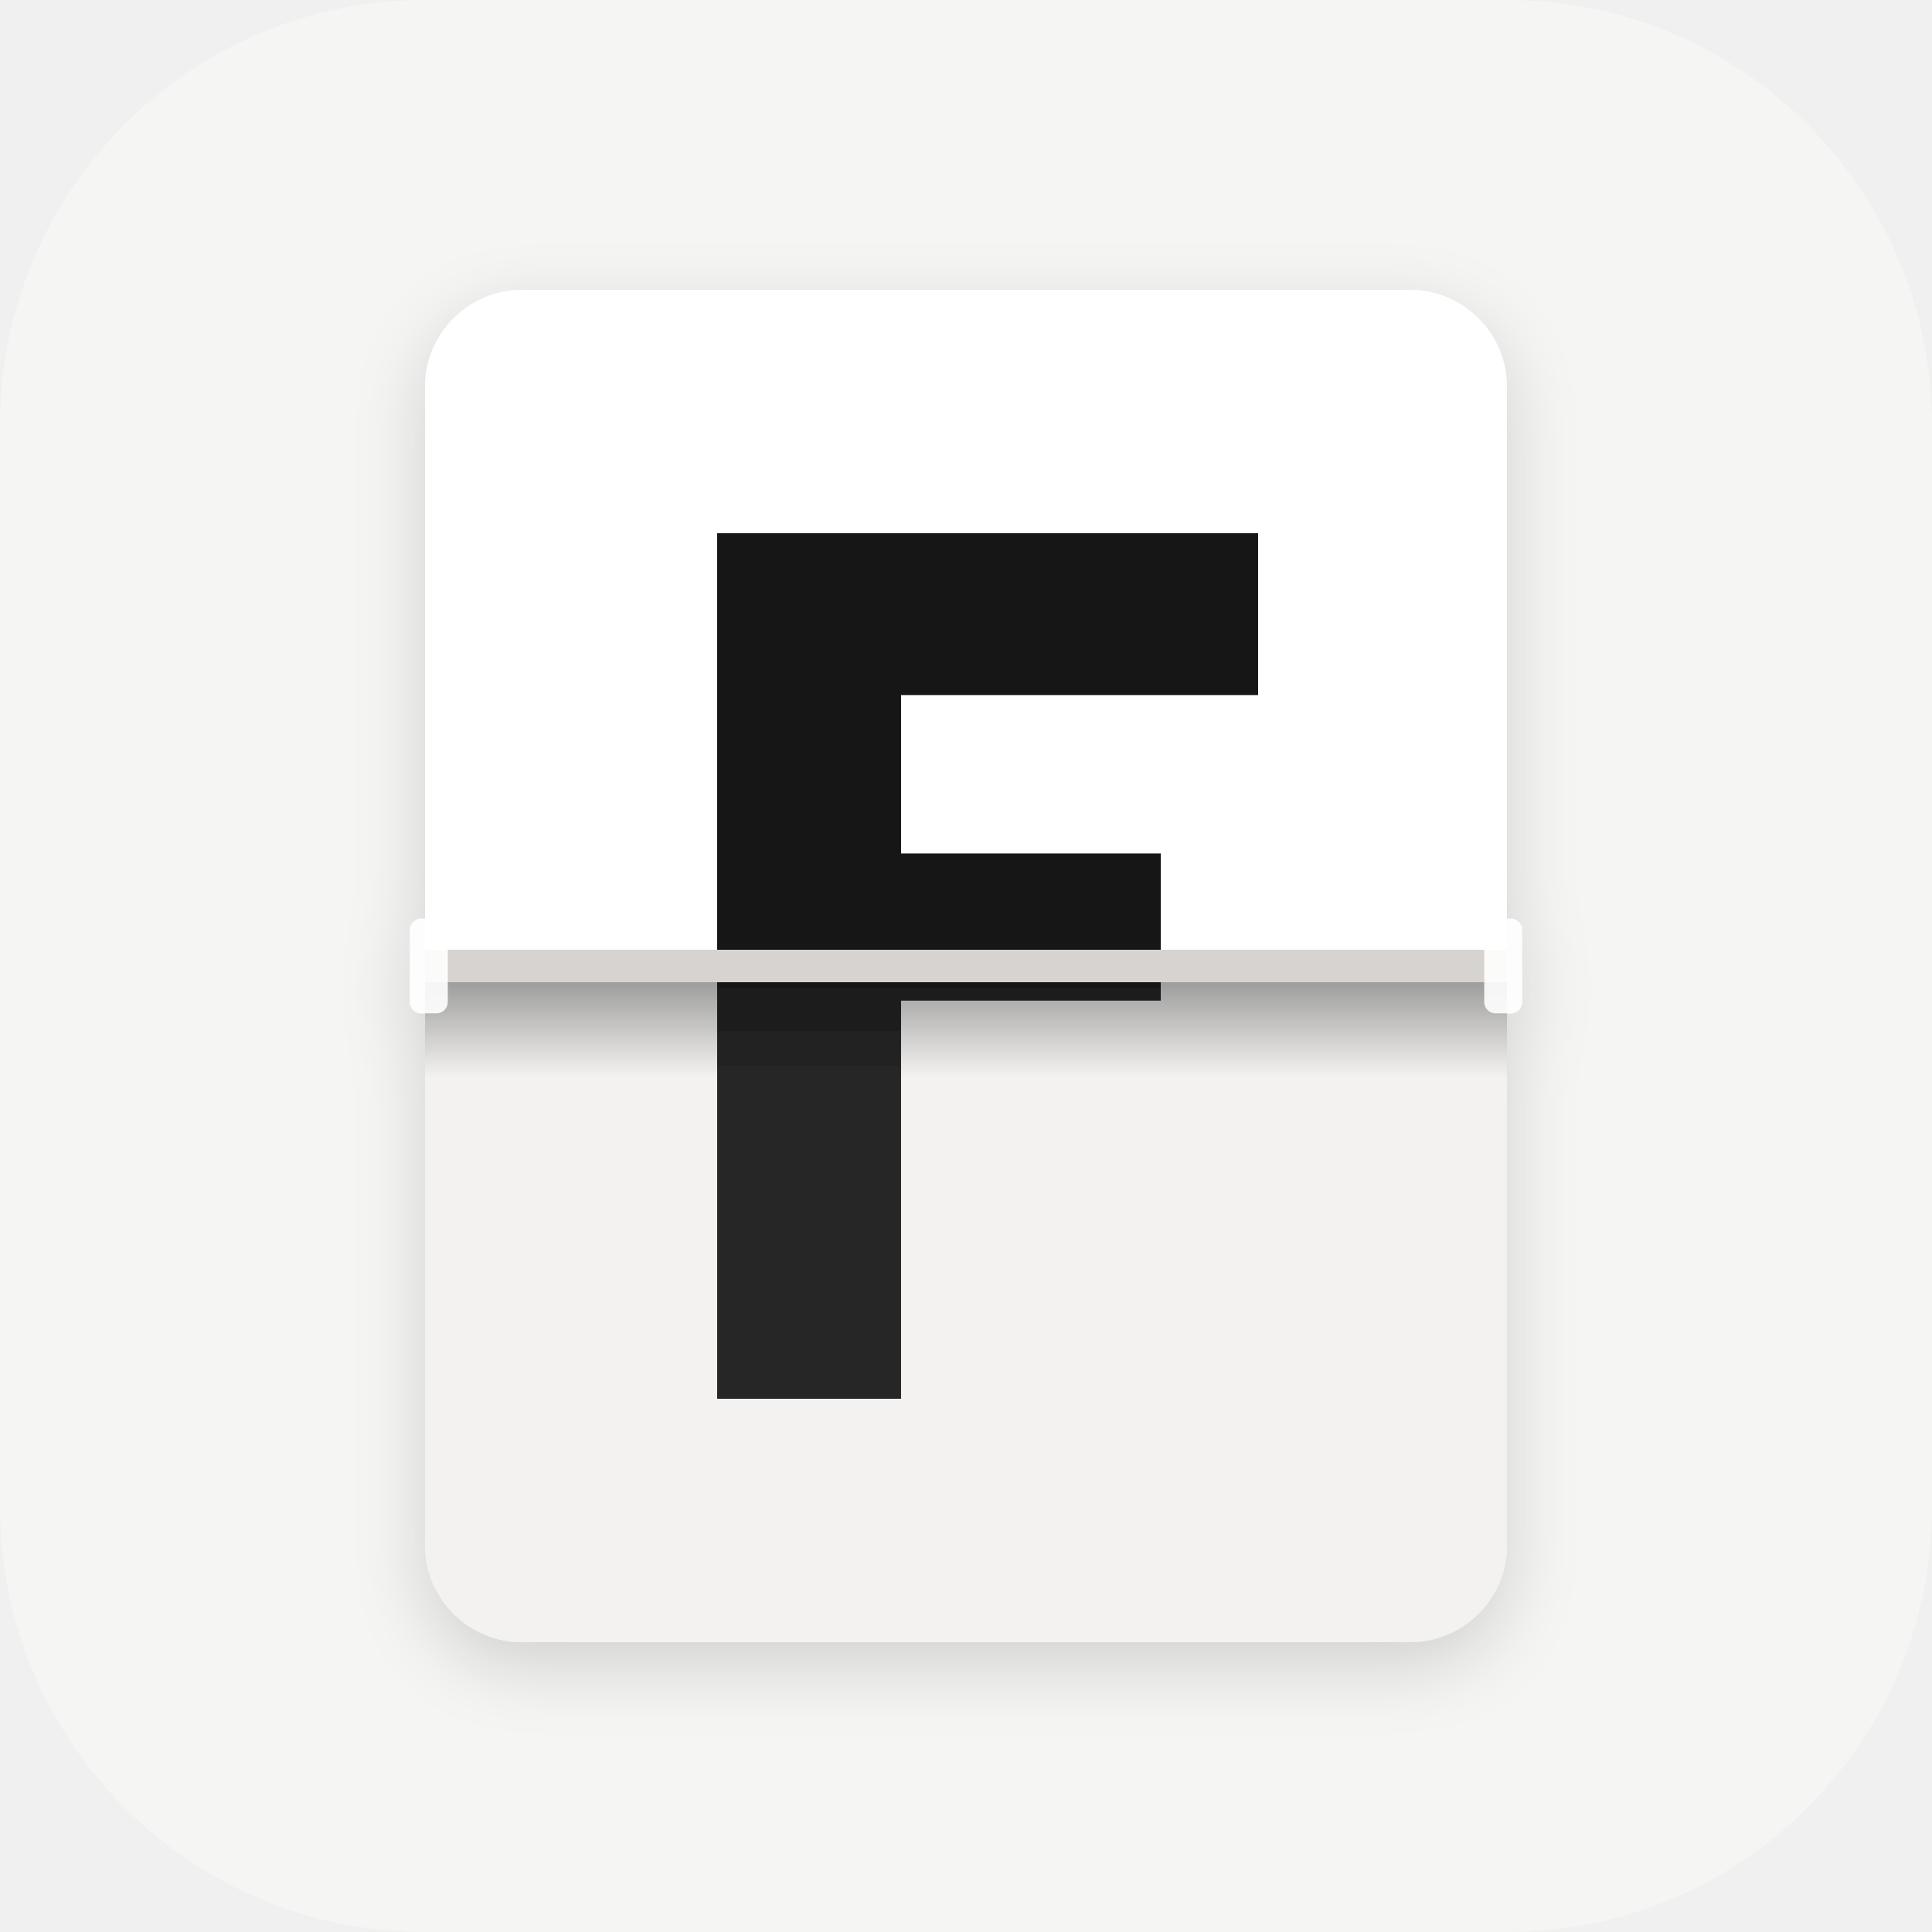
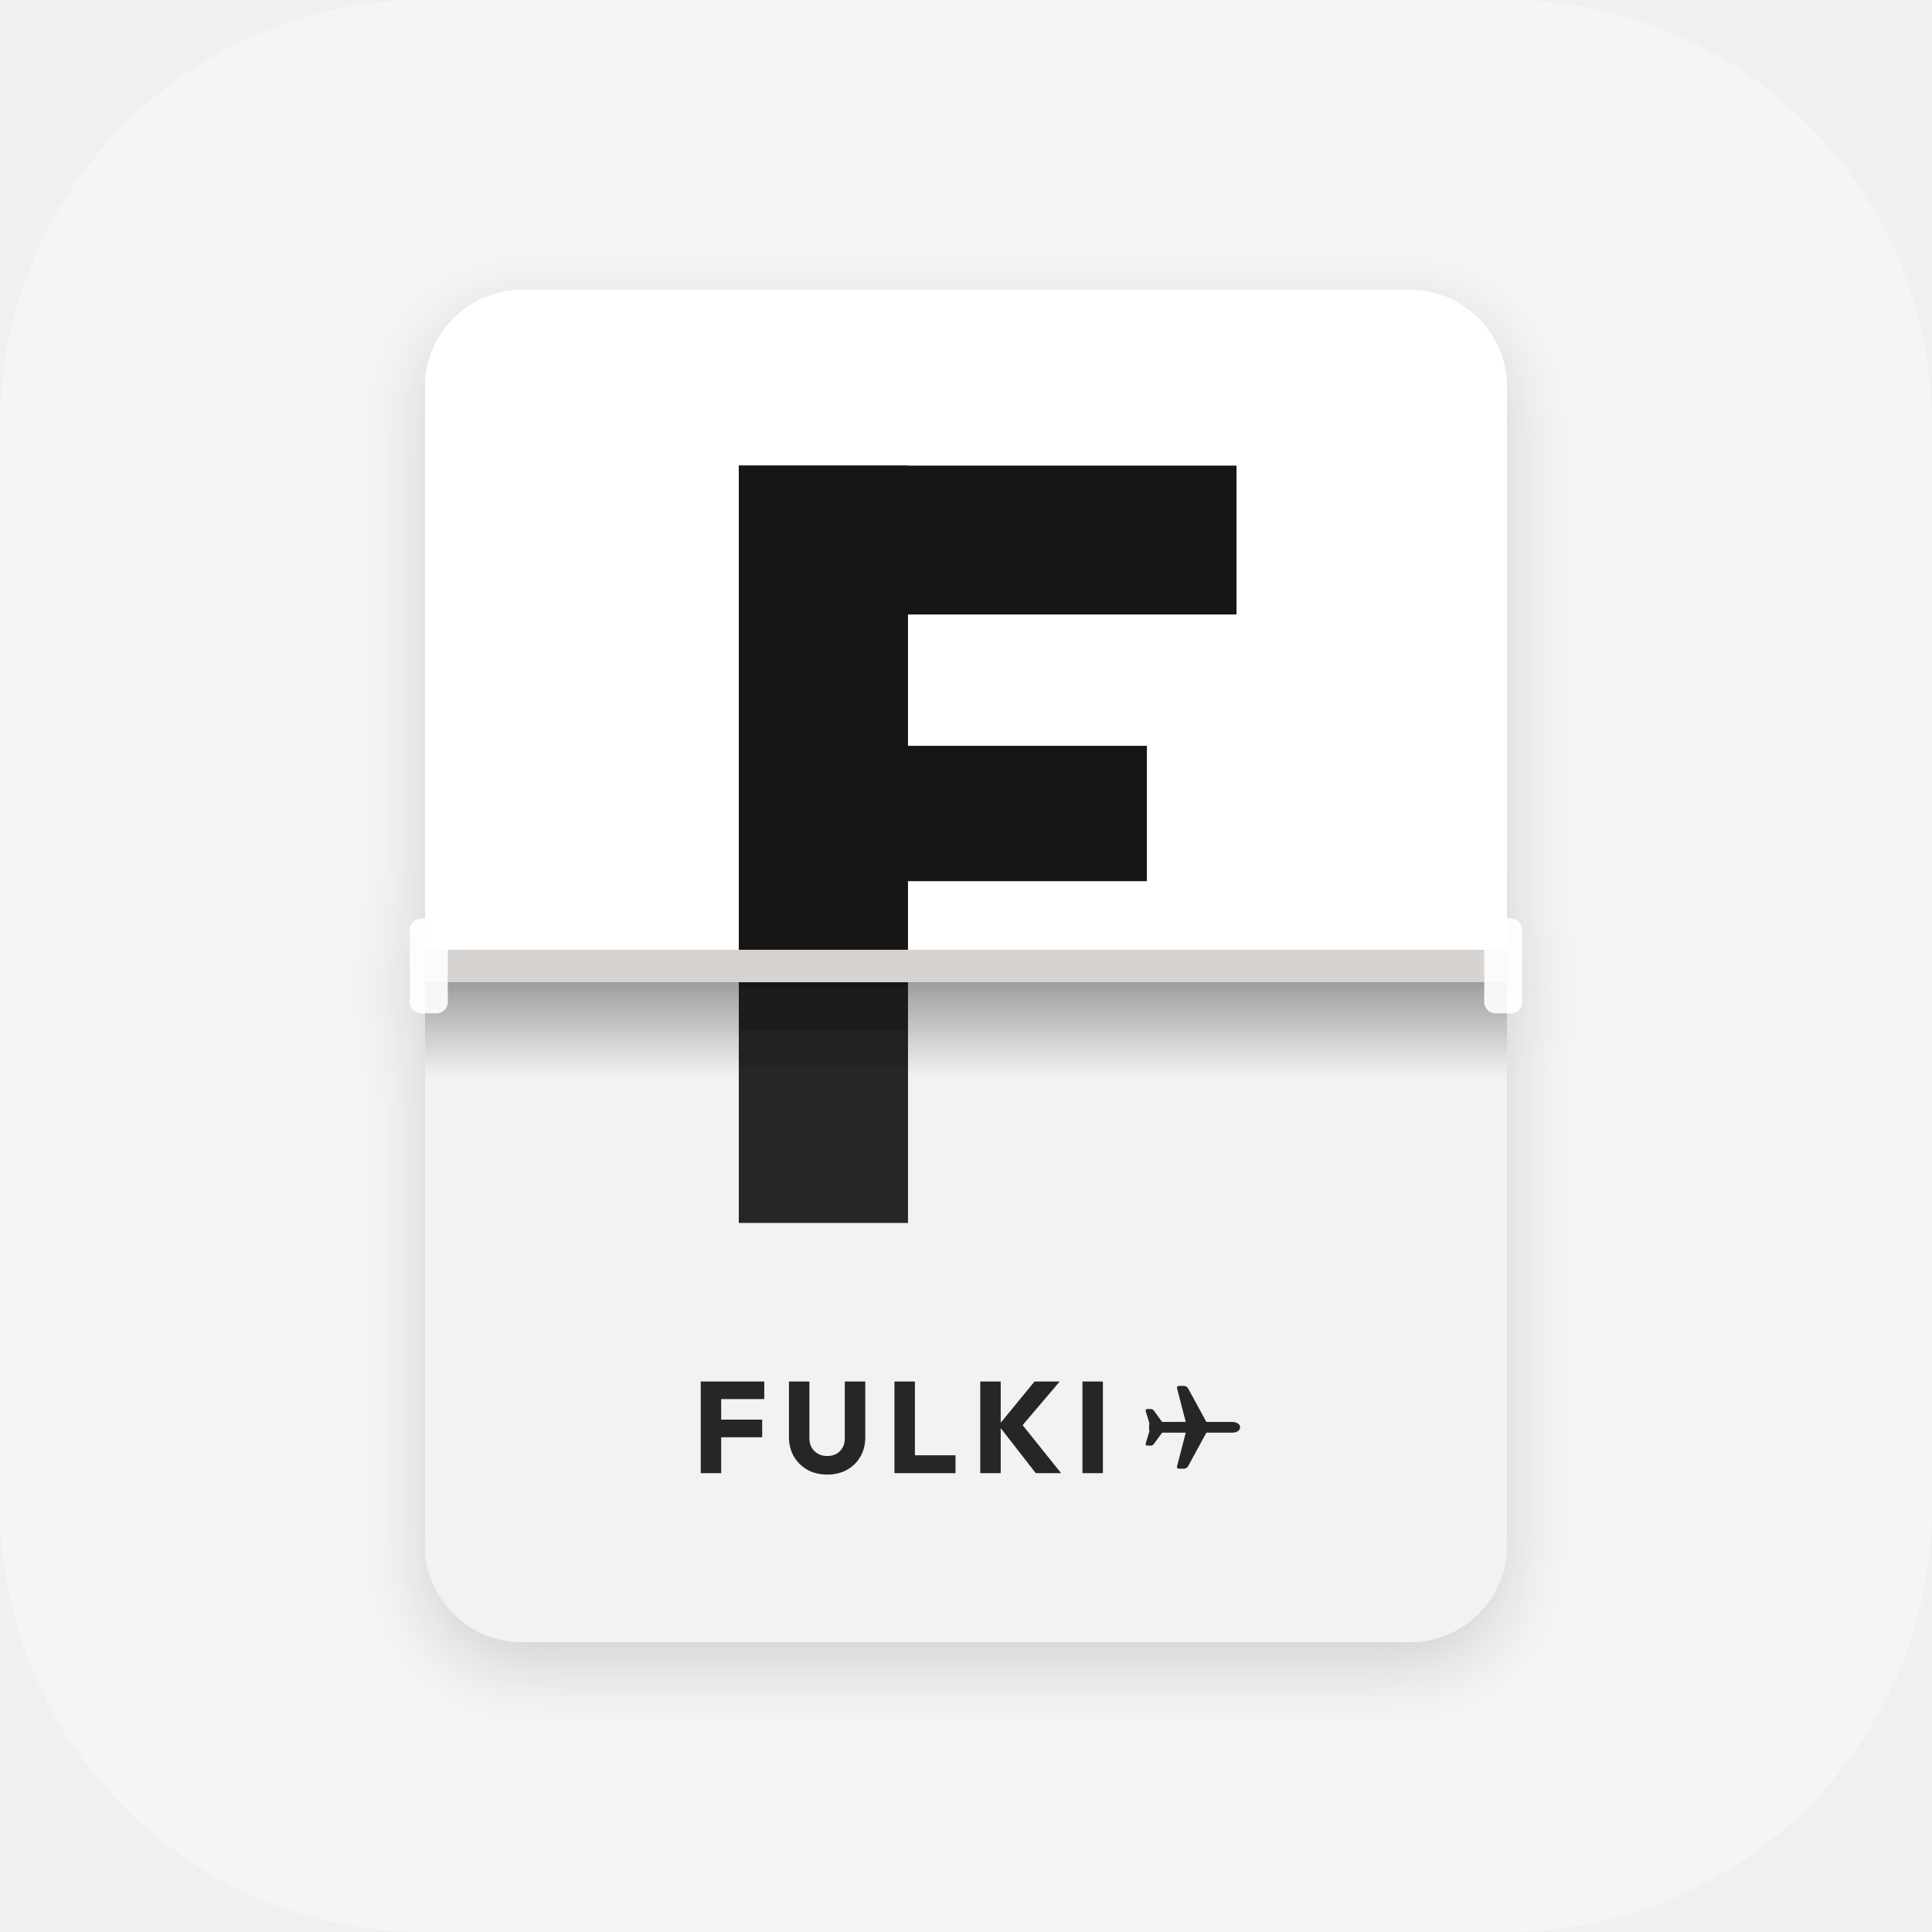
<svg xmlns="http://www.w3.org/2000/svg" viewBox="0 0 512 512" width="512" height="512" role="img" aria-label="Fulki Travel &amp; Tours">
  <defs>
    <clipPath id="tilealight">
      <rect width="512" height="512" rx="112.64" />
    </clipPath>
    <clipPath id="fcalightt">
      <rect x="112.64" y="76.80" width="286.72" height="174.90" />
    </clipPath>
    <clipPath id="fcalightb">
      <rect x="112.64" y="260.30" width="286.72" height="174.90" />
    </clipPath>
    <linearGradient id="fcalights" x1="0" y1="0" x2="0" y2="1">
      <stop offset="0" stop-color="#000" stop-opacity="0.35" />
      <stop offset="1" stop-color="#000" stop-opacity="0" />
    </linearGradient>
    <filter id="shalight" x="-20%" y="-20%" width="140%" height="140%">
      <feDropShadow dx="0" dy="6.14" stdDeviation="9.22" flood-color="#000" flood-opacity="0.15" />
    </filter>
  </defs>
  <g clip-path="url(#tilealight)">
    <rect width="512" height="512" fill="#F5F5F4" />
    <g filter="url(#shalight)">
      <g clip-path="url(#fcalightt)">
        <rect x="112.64" y="76.80" width="286.72" height="358.40" rx="25.80" fill="#FFFFFF" />
        <g fill="#171717">
-           <rect x="190.05" y="141.31" width="48.74" height="229.38" />
-           <rect x="190.05" y="141.31" width="143.36" height="42.89" />
-           <rect x="190.05" y="226.18" width="117.56" height="38.99" />
+           <rect x="195.79" y="123.39" width="44.84" height="200.70" />
+           <rect x="195.79" y="123.39" width="131.89" height="39.46" />
+           <rect x="195.79" y="197.65" width="108.15" height="35.87" />
        </g>
      </g>
      <g clip-path="url(#fcalightb)">
        <rect x="112.64" y="76.80" width="286.72" height="358.40" rx="25.80" fill="#F3F2F1" />
        <g fill="#262626">
-           <rect x="190.05" y="141.31" width="48.74" height="229.38" />
-           <rect x="190.05" y="141.31" width="143.36" height="42.89" />
-           <rect x="190.05" y="226.18" width="117.56" height="38.99" />
+           <rect x="195.79" y="123.39" width="44.84" height="200.70" />
+           <rect x="195.79" y="123.39" width="131.89" height="39.46" />
+           <rect x="195.79" y="197.65" width="108.15" height="35.87" />
        </g>
        <rect x="112.64" y="260.30" width="286.72" height="25.09" fill="url(#fcalights)" />
+         <path fill="#262626" transform="translate(183.38 390.40)" d="M2.32 0V-24.29H7.74V0ZM6.47 -9.51V-14.18H18.61V-9.51ZM6.47 -19.63V-24.29H19.16V-19.63ZM35.86 0.38Q32.87 0.38 30.58 -0.9Q28.3 -2.18 27 -4.43Q25.7 -6.68 25.7 -9.55V-24.29H31.12V-9.26Q31.12 -7.79 31.75 -6.73Q32.38 -5.67 33.45 -5.11Q34.53 -4.54 35.85 -4.54Q37.21 -4.54 38.25 -5.11Q39.29 -5.67 39.89 -6.72Q40.5 -7.77 40.5 -9.22V-24.29H45.93V-9.51Q45.93 -6.64 44.65 -4.41Q43.37 -2.18 41.11 -0.9Q38.84 0.38 35.86 0.38ZM53.66 0V-24.29H59.08V0ZM57.82 0V-4.73H69.84V0ZM91.11 0 81.25 -12.66 90.78 -24.29H97.46L86.72 -11.66V-13.85L97.82 0ZM76.4 0V-24.29H81.82V0ZM103.48 0V-24.29H108.9V0Z" />
+         <path transform="translate(315.87 378.25) rotate(0) scale(0.2551)" fill="#262626" d="M50 0C50 -3.6 46.5 -5.6 41 -5.6H15L-4 -40.5C-5 -42.3 -6.6 -43 -8.6 -43H-13.4C-15 -43 -15.9 -41.8 -15.4 -40.3L-6.4 -5.6H-31L-39.6 -17.4C-40.4 -18.5 -41.4 -19 -42.8 -19H-46.4C-47.7 -19 -48.4 -18 -48 -16.8L-44.2 -4.2C-44.6 -2.8 -44.6 2.8 -44.2 4.2L-48 16.8C-48.4 18 -47.7 19 -46.4 19H-42.8C-41.4 19 -40.4 18.5 -39.6 17.4L-31 5.6H-6.4L-15.4 40.3C-15.9 41.8 -15 43 -13.4 43H-8.6C-6.6 43 -5 42.3 -4 40.5L15 5.6H41C46.5 5.6 50 3.6 50 0Z" />
      </g>
      <rect x="112.64" y="251.70" width="286.72" height="8.60" fill="#D6D3D1" />
      <rect x="108.63" y="243.46" width="10.04" height="25.09" rx="3.01" fill="#FFFFFF" opacity="0.9" />
      <rect x="393.34" y="243.46" width="10.04" height="25.09" rx="3.01" fill="#FFFFFF" opacity="0.9" />
    </g>
  </g>
</svg>
